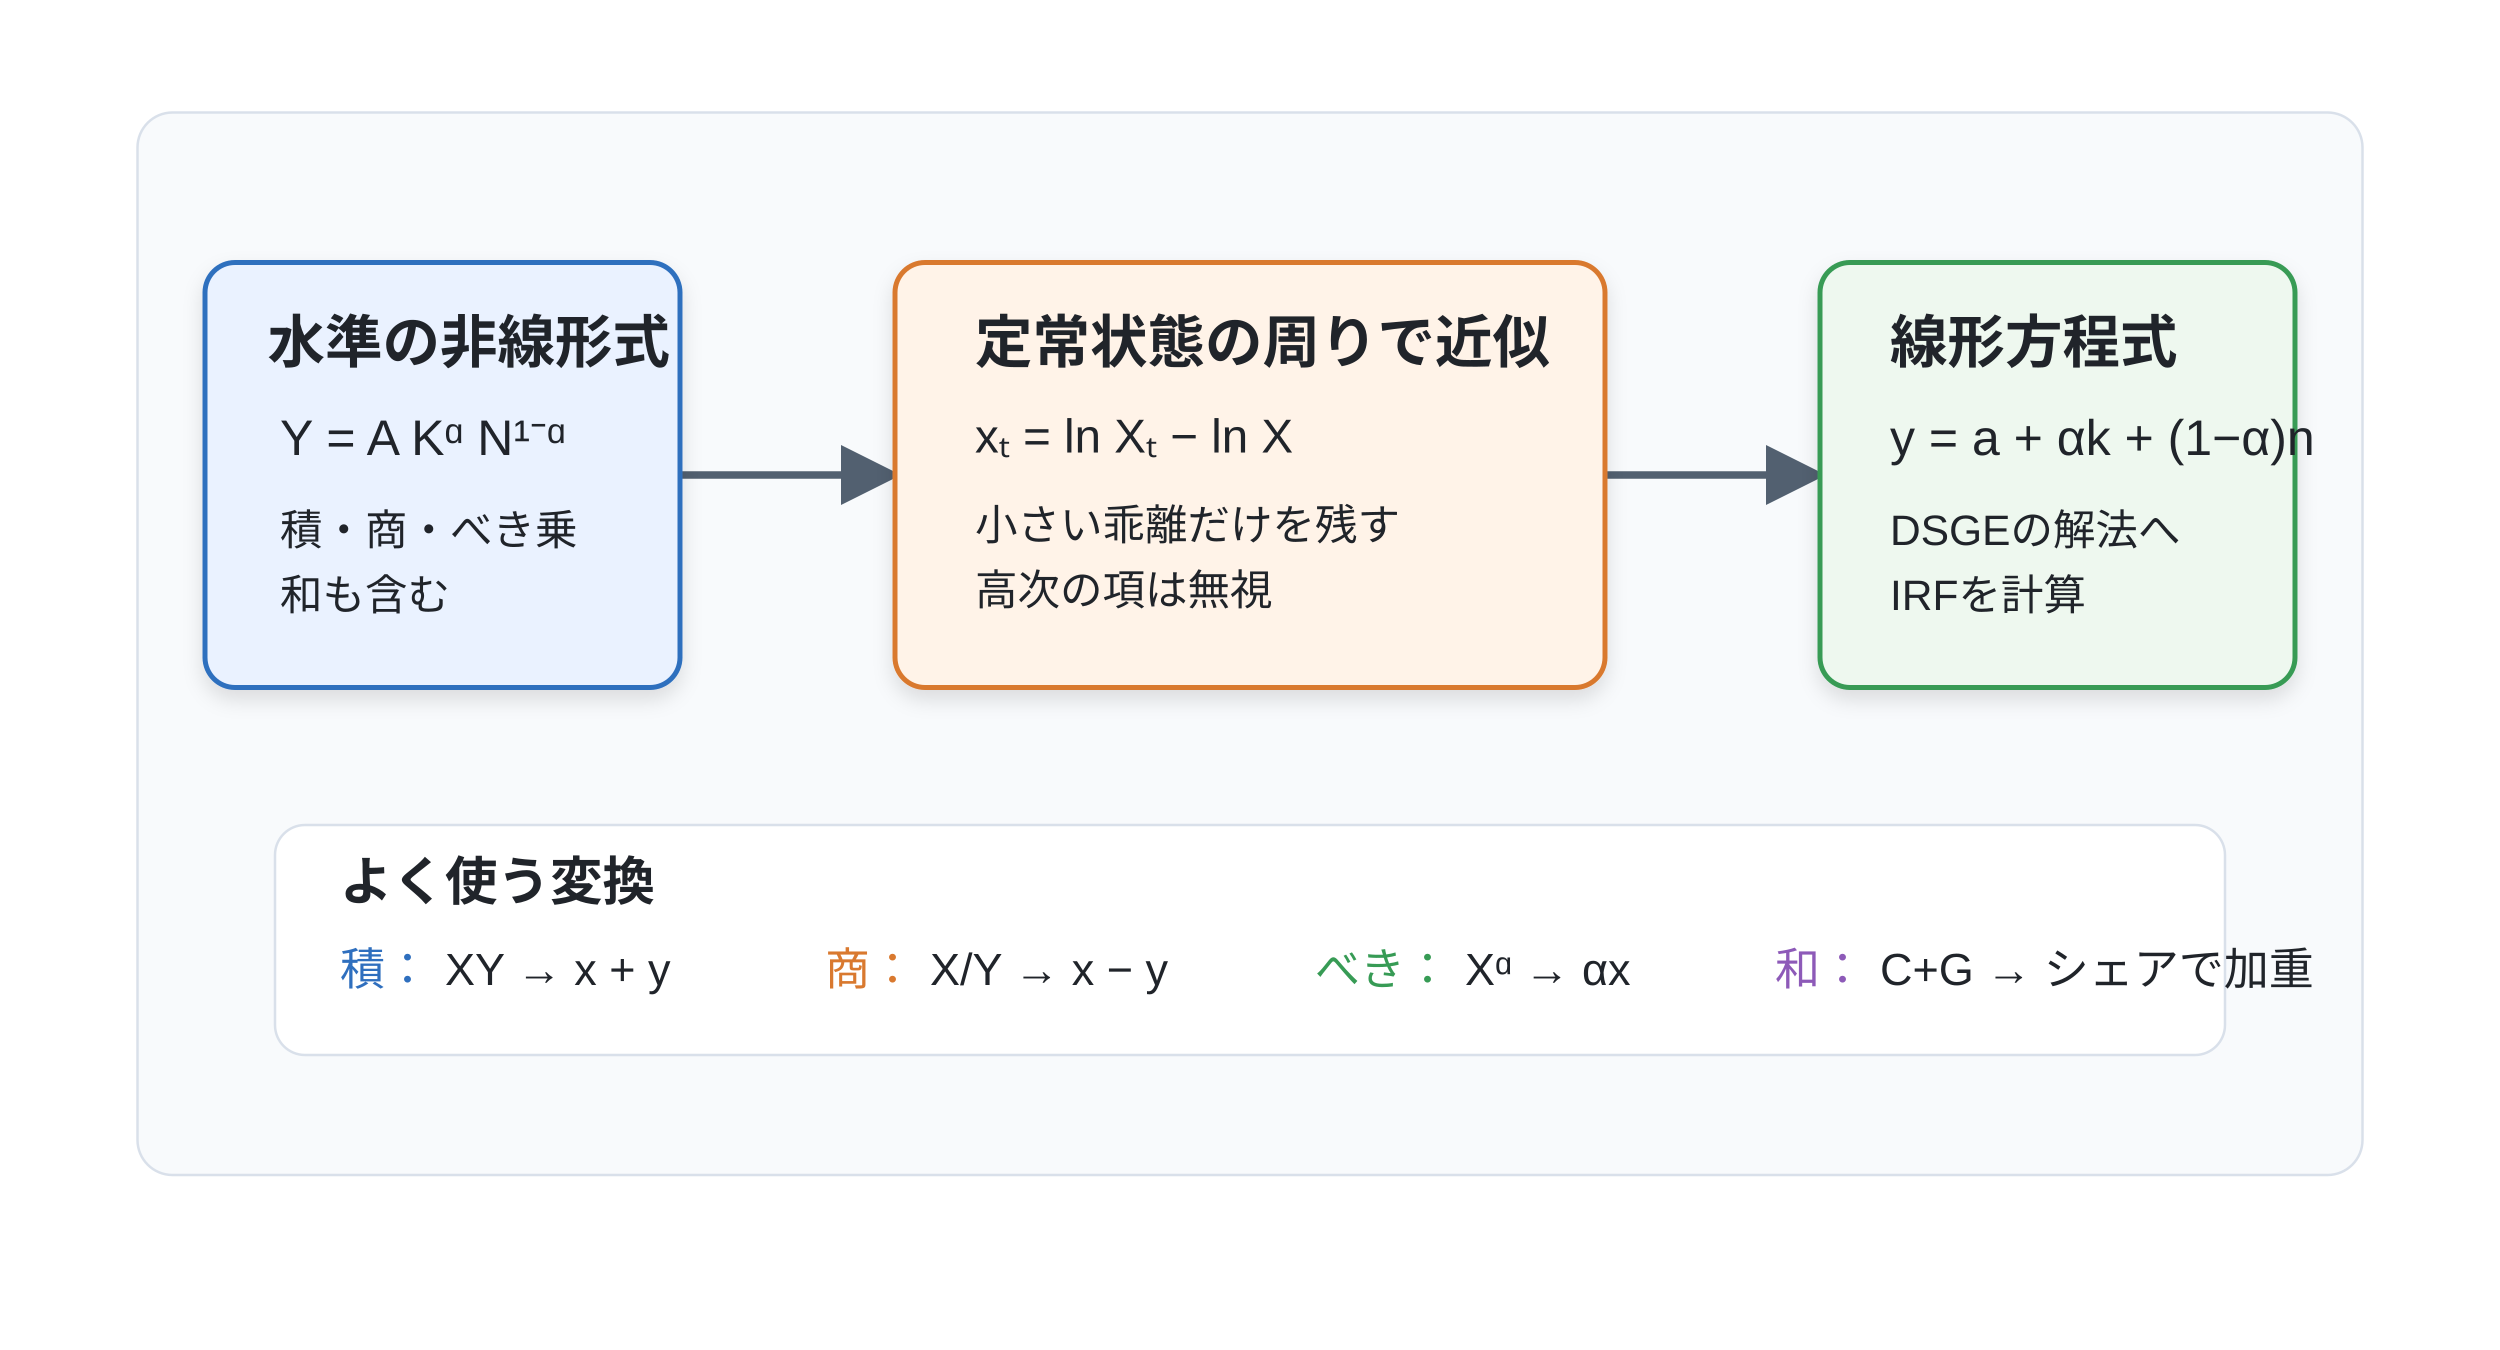
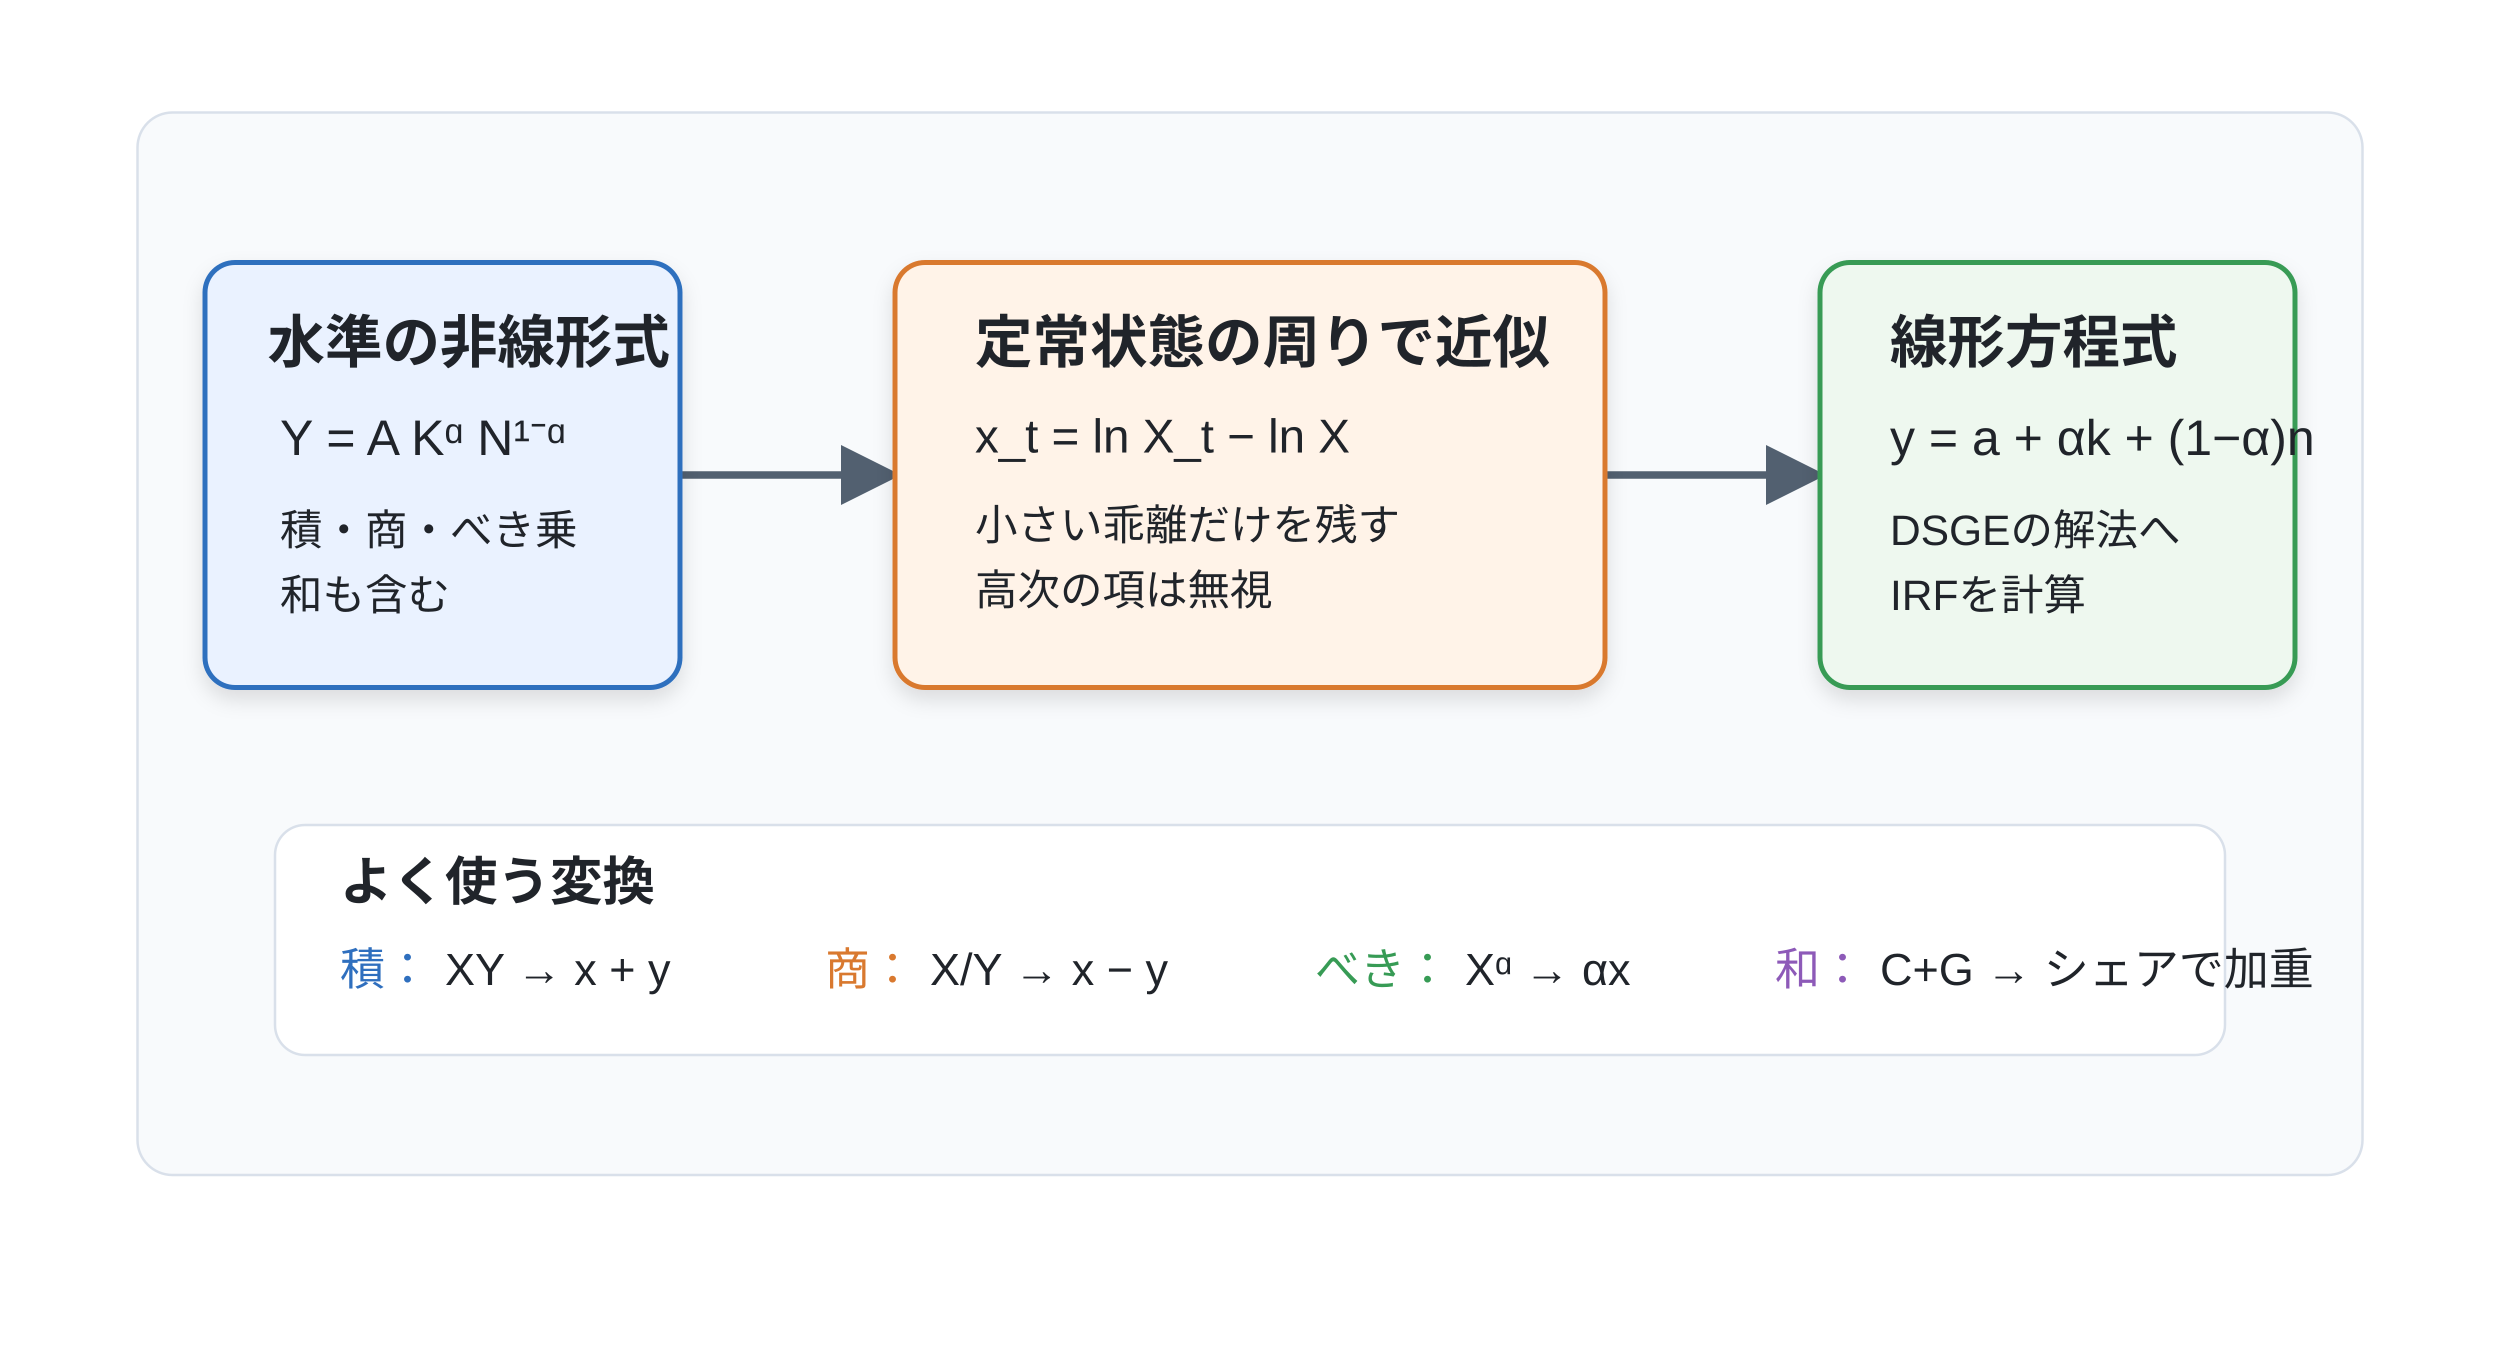
<svg xmlns="http://www.w3.org/2000/svg" width="1000" height="540" viewBox="0 0 1000 540" role="img" aria-labelledby="title desc">
  <defs>
    <marker id="arrow" viewBox="0 0 10 10" refX="9" refY="5" markerWidth="8" markerHeight="8" orient="auto">
      <path d="M 0 0 L 10 5 L 0 10 z" fill="#526070" />
    </marker>
    <filter id="shadow" x="-8%" y="-8%" width="116%" height="116%">
      <feDropShadow dx="0" dy="4" stdDeviation="4" flood-color="#000000" flood-opacity="0.12" />
    </filter>
  </defs>
  <rect width="1000" height="540" fill="#ffffff" />
  <rect x="55" y="45" width="890" height="425" rx="14" fill="#f8fafc" stroke="#d9e0ea" />
  <g stroke="#526070" stroke-width="3" fill="none" marker-end="url(#arrow)">
    <line x1="272" y1="190" x2="358" y2="190" />
    <line x1="642" y1="190" x2="728" y2="190" />
  </g>
  <g font-family="Arial, 'Hiragino Sans', 'Yu Gothic', sans-serif" filter="url(#shadow)">
    <rect x="82" y="105" width="190" height="170" rx="12" fill="#eaf2ff" stroke="#2f6fbe" stroke-width="2" />
    <rect x="358" y="105" width="284" height="170" rx="12" fill="#fff3e8" stroke="#d9792f" stroke-width="2" />
    <rect x="728" y="105" width="190" height="170" rx="12" fill="#eef8ef" stroke="#379b55" stroke-width="2" />
  </g>
  <g font-family="Arial, 'Hiragino Sans', 'Yu Gothic', sans-serif" fill="#20242a">
    <text x="107" y="145" font-size="23" font-weight="700">水準の非線形式</text>
    <text x="112" y="182" font-size="20">Y = A Kᵅ N¹⁻ᵅ</text>
    <text x="112" y="218" font-size="17">積・商・べき乗</text>
    <text x="112" y="244" font-size="17">和も含む</text>
    <text x="390" y="145" font-size="23" font-weight="700">定常状態の周りで近似</text>
-     <text x="390" y="181" font-size="19">xₜ = ln Xₜ − ln X</text>
+     <text x="390" y="181" font-size="19">x_t = ln X_t − ln X</text>
    <text x="390" y="216" font-size="17">小さい乖離だけを残す</text>
    <text x="390" y="242" font-size="17">高次の項は無視</text>
    <text x="756" y="145" font-size="23" font-weight="700">線形方程式</text>
    <text x="756" y="182" font-size="20">y = a + αk + (1−α)n</text>
    <text x="756" y="218" font-size="17">DSGEの解法へ</text>
    <text x="756" y="244" font-size="17">IRFを計算</text>
  </g>
  <g font-family="Arial, 'Hiragino Sans', 'Yu Gothic', sans-serif">
    <rect x="110" y="330" width="780" height="92" rx="12" fill="#ffffff" stroke="#d9e0ea" />
    <text x="136" y="360" font-size="21" font-weight="700" fill="#20242a">よく使う変換</text>
    <text x="136" y="394" font-size="18" fill="#2f6fbe">積：</text>
    <text x="178" y="394" font-size="18" fill="#20242a">XY → x + y</text>
    <text x="330" y="394" font-size="18" fill="#d9792f">商：</text>
    <text x="372" y="394" font-size="18" fill="#20242a">X/Y → x − y</text>
    <text x="526" y="394" font-size="18" fill="#379b55">べき：</text>
    <text x="586" y="394" font-size="18" fill="#20242a">Xᵅ → αx</text>
    <text x="710" y="394" font-size="18" fill="#8d5ab8">和：</text>
    <text x="752" y="394" font-size="18" fill="#20242a">C+G → シェアで加重</text>
  </g>
</svg>
